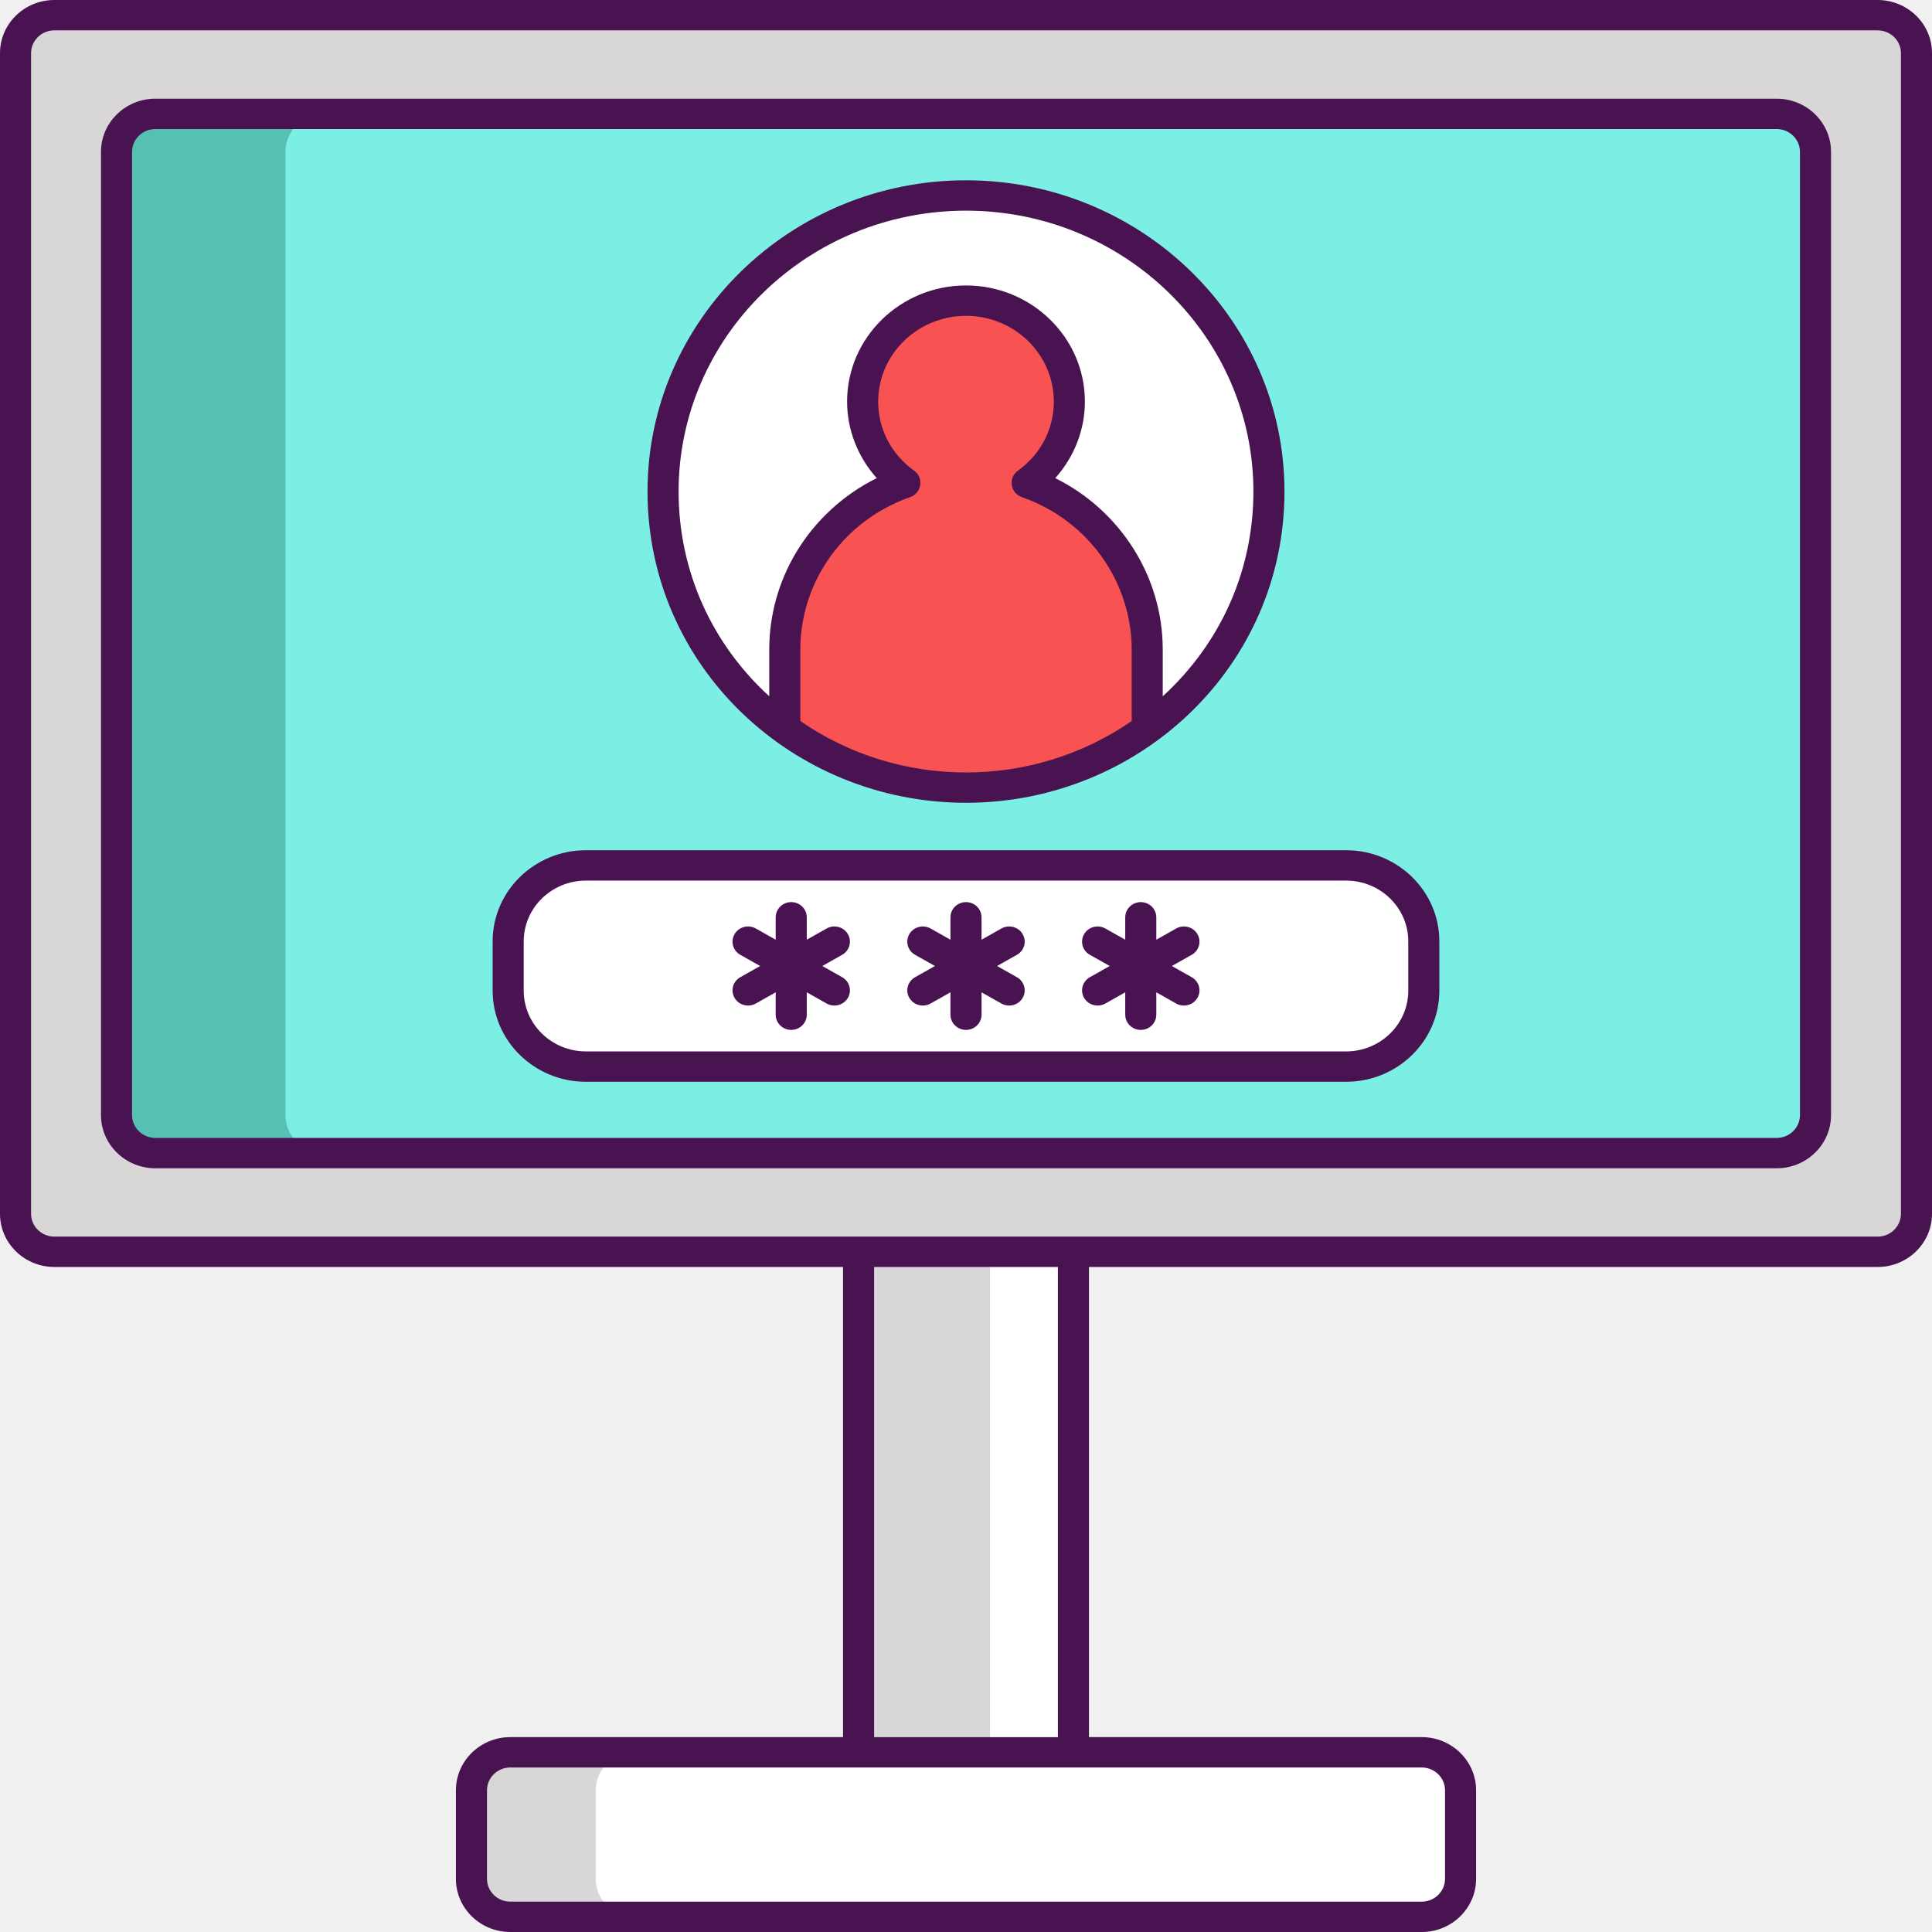
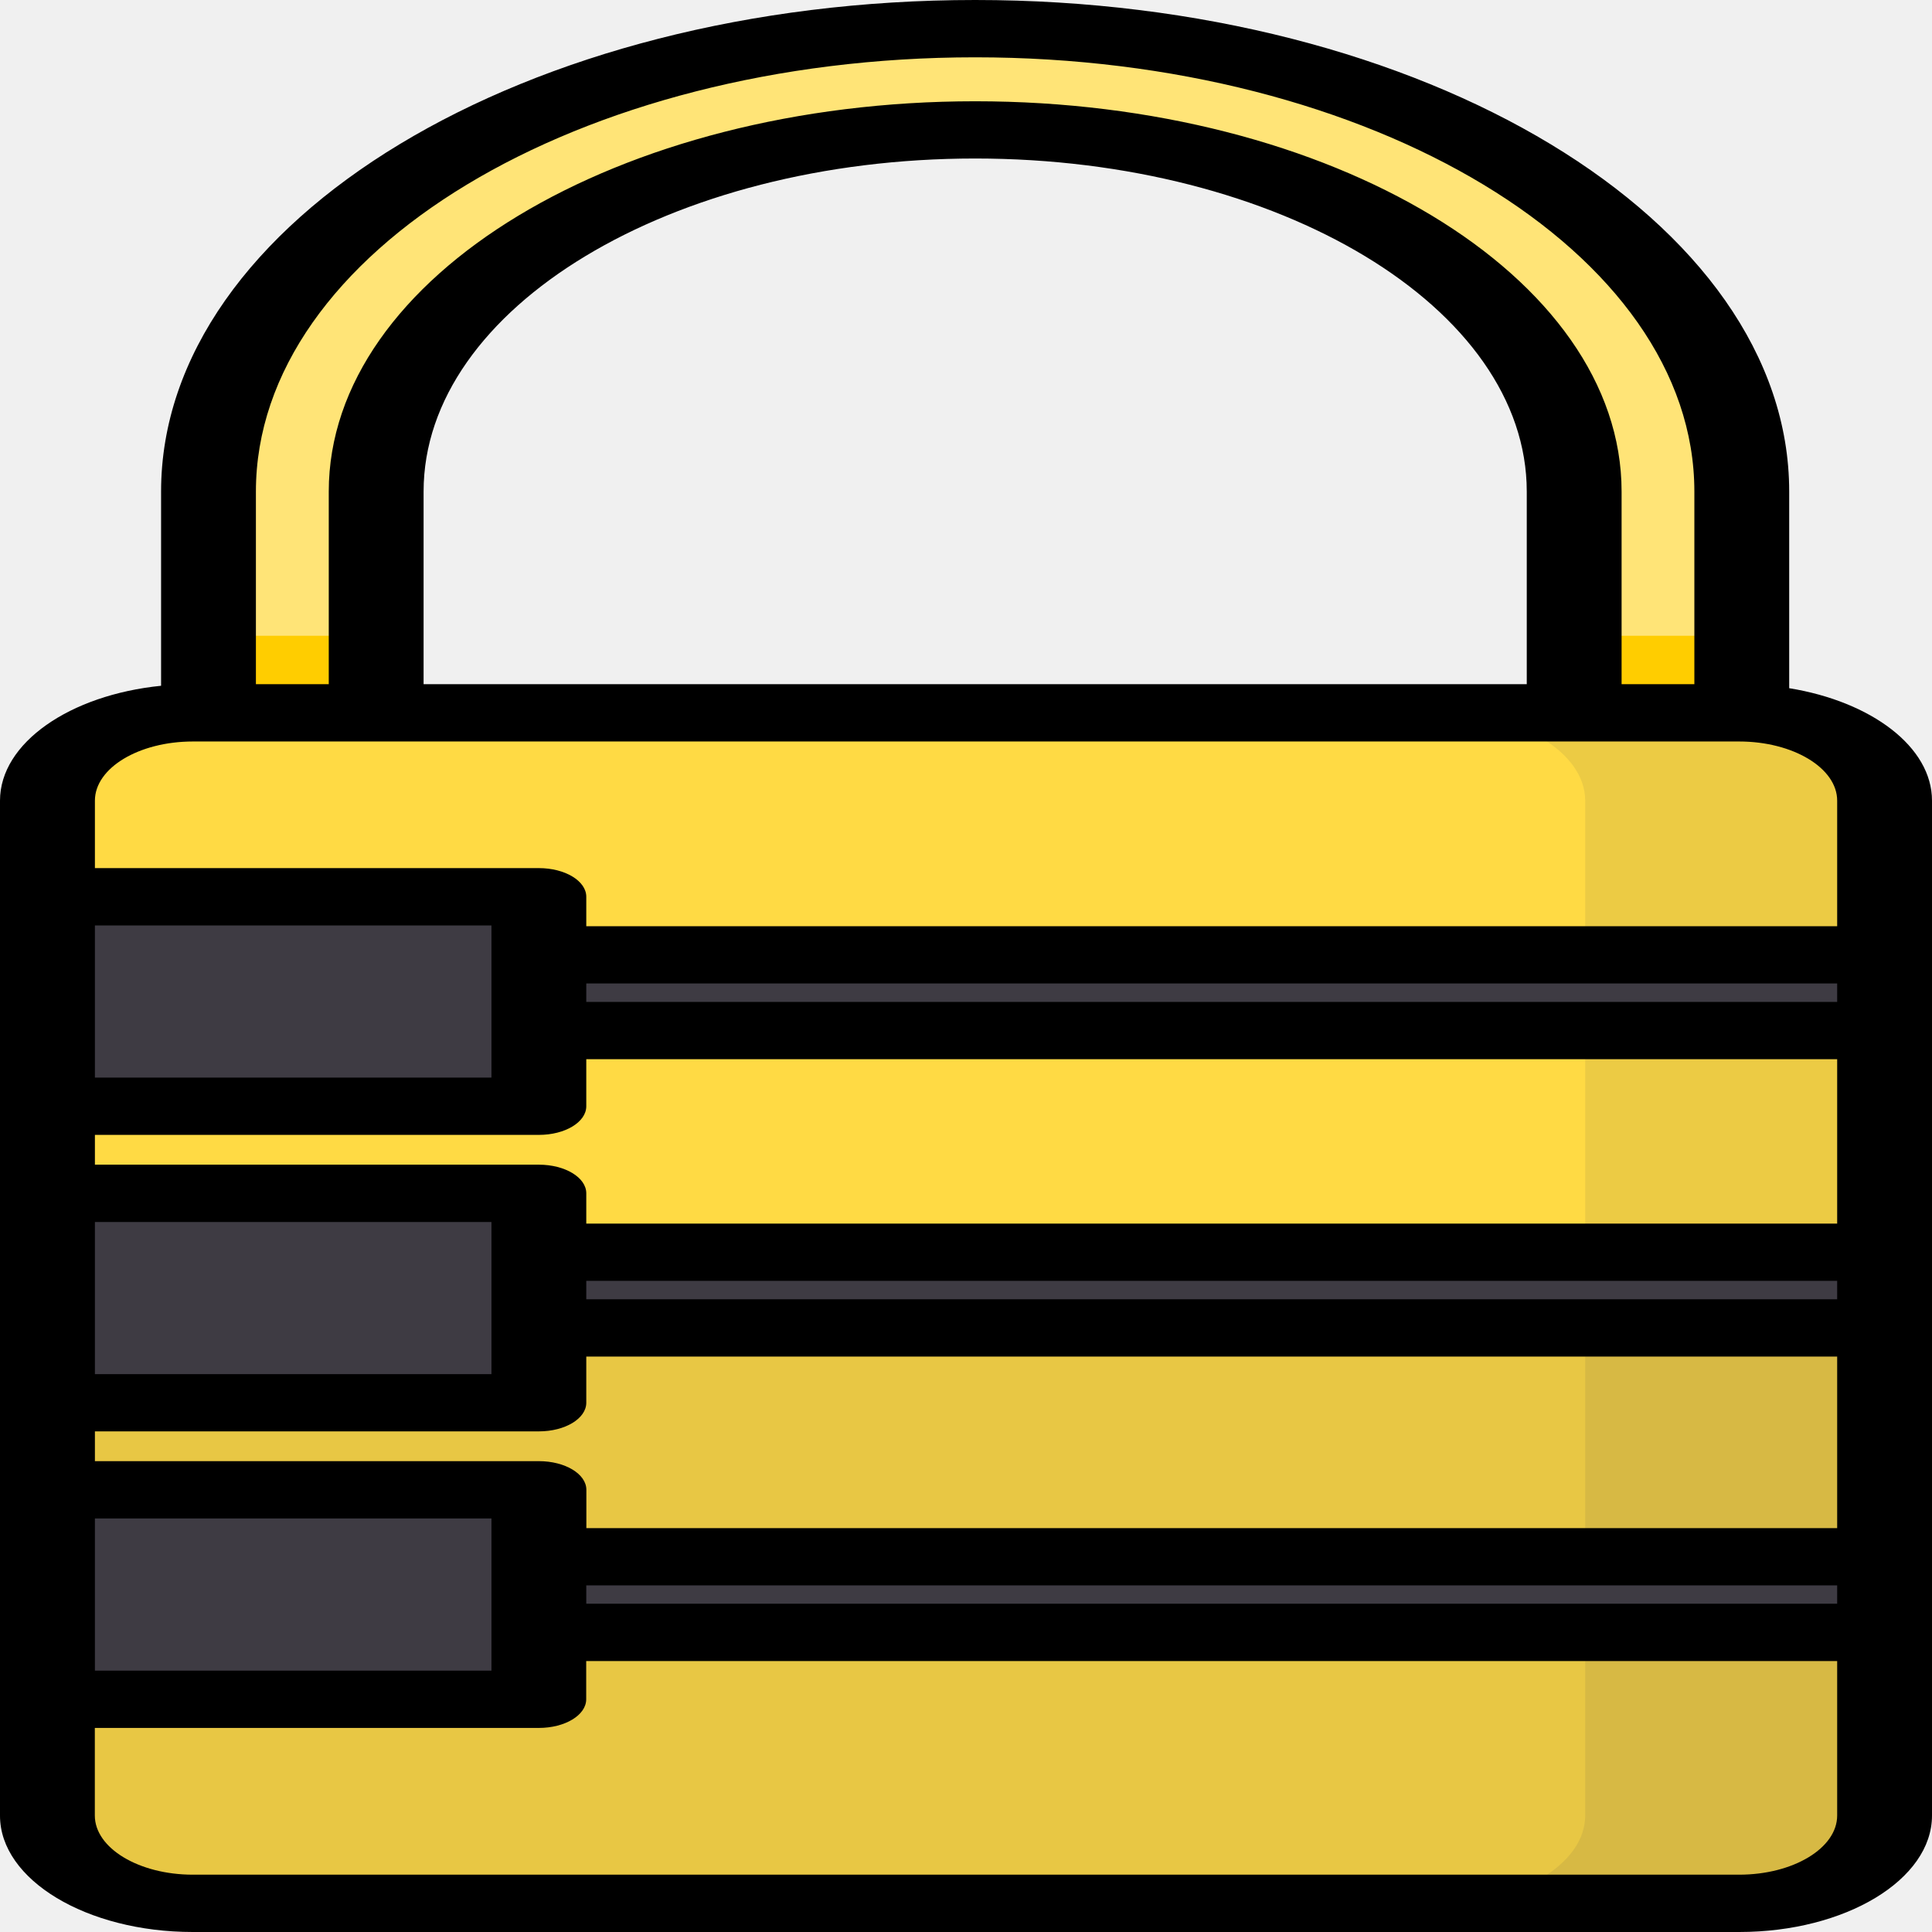
<svg xmlns="http://www.w3.org/2000/svg" version="1.1" id="Layer_1" x="0px" y="0px" viewBox="0 0 24 24" xml:space="preserve" width="24" height="24">
-   <defs id="defs45" />
-   <style type="text/css" id="style2">
- 	.st0{fill:#D8D6D7;}
- 	.st1{fill:#56C1B3;}
- 	.st2{fill:#7BEFE4;}
- 	.st3{fill:#FFFFFF;}
- 	.st4{fill:#F85252;}
- 	.st5{fill:#491352;}
- </style>
-   <g id="g40" transform="matrix(0.09649405,0,0,0.09430292,-0.3512383,-0.07072719)">
-     <path class="st0" d="M 245.36,2.75 H 10.64 c -2.761,0 -5,2.239 -5,5 v 152.897 c 0,2.761 2.239,5 5,5 h 234.72 c 2.761,0 5,-2.239 5,-5 V 7.75 c 0,-2.761 -2.239,-5 -5,-5 z" id="path4" />
-     <path class="st1" d="M 232.36,16 H 23.64 c -2.76,0 -5,2.24 -5,5 v 126.9 c 0,2.76 2.24,5 5,5 h 208.72 c 2.76,0 5,-2.24 5,-5 V 21 c 0,-2.76 -2.24,-5 -5,-5 z" id="path6" />
-     <path class="st2" d="M 232.36,15.75 H 45.39 c -2.761,0 -5,2.239 -5,5 v 126.9 c 0,2.761 2.239,5 5,5 h 186.97 c 2.761,0 5,-2.239 5,-5 V 20.75 c 0,-2.761 -2.239,-5 -5,-5 z" id="path8" />
-     <rect x="114.17" y="165.65" class="st0" width="27.66" height="65.93" id="rect10" />
-     <rect x="131.09" y="165.65" class="st3" width="10.74" height="65.93" id="rect12" />
-     <path class="st0" d="m 191.67,236.58 v 11.67 c 0,2.76 -2.24,5 -5,5 H 69.33 c -2.76,0 -5,-2.24 -5,-5 v -11.67 c 0,-2.76 2.24,-5 5,-5 h 117.34 c 2.76,0 5,2.24 5,5 z" id="path14" />
-     <path class="st3" d="m 191.67,236.58 v 11.67 c 0,2.76 -2.24,5 -5,5 H 85.33 c -2.76,0 -5,-2.24 -5,-5 v -11.67 c 0,-2.76 2.24,-5 5,-5 h 101.34 c 2.76,0 5,2.24 5,5 z" id="path16" />
-     <path class="st3" d="m 167,65.5 c 0,12.79 -6.157,24.144 -15.672,31.252 -6.498,4.866 -14.577,7.748 -23.328,7.748 -8.751,0 -16.829,-2.882 -23.328,-7.748 C 95.157,89.644 89,78.29 89,65.5 c 0,-21.54 17.46,-39 39,-39 21.54,0 39,17.46 39,39 z" id="path18" />
-     <path class="st4" d="m 151.328,86.307 v 10.445 c -6.498,4.866 -14.577,7.748 -23.328,7.748 -8.751,0 -16.829,-2.882 -23.328,-7.748 V 86.307 c 0,-4.174 1.116,-8.193 3.13,-11.674 2.015,-3.492 4.938,-6.457 8.554,-8.544 1.219,-0.703 2.479,-1.271 3.771,-1.736 -3.285,-2.417 -5.434,-6.302 -5.434,-10.703 0,-7.346 5.961,-13.296 13.306,-13.296 7.345,0 13.306,5.951 13.306,13.296 0,4.401 -2.149,8.286 -5.434,10.703 1.291,0.465 2.552,1.033 3.771,1.736 7.233,4.163 11.686,11.87 11.686,20.218 z" id="path20" />
-     <path class="st3" d="M 176.937,141.25 H 79.062 c -5.523,0 -10,-4.477 -10,-10 v -6.5 c 0,-5.523 4.477,-10 10,-10 h 97.875 c 5.523,0 10,4.477 10,10 v 6.5 c 0,5.523 -4.477,10 -10,10 z" id="path22" />
-     <g id="g38">
-       <path class="st5" d="M 245.36,0.75 H 10.64 c -3.859,0 -7,3.14 -7,7 v 152.896 c 0,3.86 3.141,7 7,7 h 101.53 v 61.932 H 69.333 c -3.859,0 -7,3.14 -7,7 v 11.671 c 0,3.86 3.141,7 7,7 h 117.334 c 3.859,0 7,-3.14 7,-7 v -11.671 c 0,-3.86 -3.141,-7 -7,-7 H 143.83 v -61.932 h 101.53 c 3.859,0 7,-3.14 7,-7 V 7.75 c 0,-3.86 -3.14,-7 -7,-7 z m -58.693,232.829 c 1.654,0 3,1.345 3,3 v 11.671 c 0,1.654 -1.346,3 -3,3 H 69.333 c -1.654,0 -3,-1.346 -3,-3 v -11.671 c 0,-1.654 1.346,-3 3,-3 h 44.822 c 0.005,0 0.01,0.001 0.015,0.001 h 27.66 c 0.005,0 0.01,-0.001 0.015,-0.001 z m -70.497,-4 v -61.932 h 23.66 v 61.932 z m 132.19,-68.933 c 0,1.654 -1.346,3 -3,3 H 10.64 c -1.654,0 -3,-1.346 -3,-3 V 7.75 c 0,-1.654 1.346,-3 3,-3 h 234.72 c 1.654,0 3,1.346 3,3 z" id="path24" />
-       <path class="st5" d="M 232.36,13.75 H 23.641 c -3.859,0 -7,3.14 -7,7 v 126.896 c 0,3.86 3.141,7 7,7 h 208.72 c 3.859,0 7,-3.14 7,-7 V 20.75 c -10e-4,-3.86 -3.141,-7 -7.001,-7 z m 3.001,133.896 h -10e-4 c 0,1.654 -1.346,3 -3,3 H 23.641 c -1.654,0 -3,-1.346 -3,-3 V 20.75 c 0,-1.654 1.346,-3 3,-3 h 208.72 c 1.654,0 3,1.346 3,3 z" id="path26" />
-       <path class="st5" d="m 128,106.5 c 22.251,0 41,-17.899 41,-41 0,-22.607 -18.393,-41 -41,-41 -22.607,0 -41,18.393 -41,41 0,23.098 18.746,41 41,41 z m 21.33,-10.773 c -12.771,9.056 -29.938,9.026 -42.658,-0.001 v -9.418 c 0,-3.747 0.989,-7.437 2.863,-10.675 2.417,-4.19 6.297,-7.607 11.27,-9.397 1.503,-0.54 1.797,-2.545 0.509,-3.493 -2.937,-2.16 -4.62,-5.474 -4.62,-9.092 0,-6.229 5.072,-11.296 11.307,-11.296 6.235,0 11.307,5.067 11.307,11.296 0,3.618 -1.684,6.932 -4.62,9.092 -1.286,0.946 -0.996,2.952 0.509,3.493 8.796,3.168 14.133,11.41 14.133,20.072 z M 128,28.5 c 20.402,0 37,16.598 37,37 0,10.38 -4.21,19.999 -11.672,26.97 v -6.163 c 0,-9.73 -5.59,-18.398 -13.84,-22.574 2.43,-2.768 3.818,-6.357 3.818,-10.083 0,-8.435 -6.866,-15.296 -15.307,-15.296 -8.441,0 -15.307,6.862 -15.307,15.296 0,3.725 1.389,7.314 3.818,10.083 -4.234,2.138 -7.952,5.585 -10.44,9.898 -2.224,3.844 -3.399,8.227 -3.399,12.676 v 6.162 C 95.21,85.5 91,75.881 91,65.5 c 0,-20.402 16.598,-37 37,-37 z" id="path28" />
-       <path class="st5" d="M 176.937,112.75 H 79.062 c -6.617,0 -12,5.383 -12,12 v 6.5 c 0,6.617 5.383,12 12,12 h 97.875 c 6.617,0 12,-5.383 12,-12 v -6.5 c 0,-6.617 -5.382,-12 -12,-12 z m 8,18.5 c 0,4.411 -3.589,8 -8,8 H 79.062 c -4.411,0 -8,-3.589 -8,-8 v -6.5 c 0,-4.411 3.589,-8 8,-8 h 97.875 c 4.411,0 8,3.589 8,8 z" id="path30" />
-       <path class="st5" d="m 112.789,123.792 c -0.554,-0.957 -1.777,-1.287 -2.732,-0.732 l -2.557,1.476 v -2.952 c 0,-1.104 -0.896,-2 -2,-2 -1.104,0 -2,0.896 -2,2 v 2.952 l -2.557,-1.476 c -0.96,-0.555 -2.18,-0.225 -2.732,0.732 -0.552,0.957 -0.225,2.18 0.732,2.732 l 2.557,1.476 -2.557,1.477 c -0.957,0.552 -1.284,1.775 -0.732,2.732 0.555,0.959 1.781,1.283 2.732,0.732 l 2.557,-1.476 v 2.952 c 0,1.104 0.896,2 2,2 1.104,0 2,-0.896 2,-2 v -2.952 l 2.557,1.476 c 0.958,0.553 2.179,0.225 2.732,-0.732 0.552,-0.957 0.225,-2.18 -0.732,-2.732 L 109.5,128 l 2.557,-1.477 c 0.957,-0.552 1.284,-1.775 0.732,-2.731 z" id="path32" />
-       <path class="st5" d="m 135.289,123.792 c -0.554,-0.957 -1.777,-1.287 -2.732,-0.732 L 130,124.536 v -2.952 c 0,-1.104 -0.896,-2 -2,-2 -1.104,0 -2,0.896 -2,2 v 2.952 l -2.557,-1.476 c -0.96,-0.555 -2.18,-0.225 -2.732,0.732 -0.552,0.957 -0.225,2.18 0.732,2.732 L 124,128 l -2.557,1.477 c -0.957,0.552 -1.284,1.775 -0.732,2.732 0.555,0.959 1.781,1.283 2.732,0.732 L 126,131.465 v 2.952 c 0,1.104 0.896,2 2,2 1.104,0 2,-0.896 2,-2 v -2.952 l 2.557,1.476 c 0.958,0.553 2.179,0.225 2.732,-0.732 0.552,-0.957 0.225,-2.18 -0.732,-2.732 L 132,128 l 2.557,-1.477 c 0.957,-0.552 1.284,-1.775 0.732,-2.731 z" id="path34" />
-       <path class="st5" d="m 157.789,123.792 c -0.553,-0.957 -1.777,-1.287 -2.732,-0.732 l -2.557,1.476 v -2.952 c 0,-1.104 -0.896,-2 -2,-2 -1.104,0 -2,0.896 -2,2 v 2.952 l -2.557,-1.476 c -0.961,-0.555 -2.18,-0.225 -2.732,0.732 -0.552,0.957 -0.225,2.18 0.732,2.732 l 2.557,1.476 -2.557,1.477 c -0.957,0.552 -1.284,1.775 -0.732,2.732 0.555,0.959 1.781,1.283 2.732,0.732 l 2.557,-1.476 v 2.952 c 0,1.104 0.896,2 2,2 1.104,0 2,-0.896 2,-2 v -2.952 l 2.557,1.476 c 0.958,0.553 2.179,0.225 2.732,-0.732 0.552,-0.957 0.225,-2.18 -0.732,-2.732 L 154.5,128 l 2.557,-1.477 c 0.957,-0.552 1.284,-1.775 0.732,-2.731 z" id="path36" />
-     </g>
+   <defs id="defs67" />
+   <path style="fill:#ffe477;stroke-width:0.06" d="M 21.637,9.804 V 6.106 c 0,-3.171 -4.272,-5.75 -9.523,-5.75 -5.251,0 -9.523,2.58 -9.523,5.75 v 3.698 h 2.083 V 6.106 c 0,-2.477 3.338,-4.493 7.441,-4.493 4.103,0 7.441,2.015 7.441,4.493 v 3.698 z" id="path2" />
+   <path style="fill:#ffda44;stroke-width:0.06" d="M 21.604,23.644 H 2.396 c -0.994,0 -1.807,-0.491 -1.807,-1.091 V 9.946 c 0,-0.6 0.813,-1.091 1.807,-1.091 H 21.604 c 0.994,0 1.807,0.491 1.807,1.091 V 22.553 c -7.7e-5,0.6 -0.813,1.091 -1.807,1.091 z" id="path4" />
+   <g id="g18" transform="matrix(0.07763498,0,0,0.04687509,-7.874516,0)">
+     <rect x="109.022" y="236.501" style="fill:#3e3b43" width="78.631" height="55.502" id="rect6" />
+     <rect x="187.653" y="254.22" style="fill:#3e3b43" width="215.33" height="20.058" id="rect8" />
+     <rect x="187.653" y="332.912" style="fill:#3e3b43" width="215.33" height="20.058" id="rect10" />
+     <rect x="187.653" y="412.545" style="fill:#3e3b43" width="215.33" height="20.058" id="rect12" />
+     <rect x="109.022" y="315.192" style="fill:#3e3b43" width="78.631" height="55.502" id="rect14" />
+     <rect x="109.022" y="394.825" style="fill:#3e3b43" width="78.631" height="55.502" id="rect16" />
  </g>
+   <g style="opacity:0.12" id="g22" transform="matrix(0.07763498,0,0,0.04687509,-7.874516,0)">
+     <path style="fill:#3e3b43" d="m 109.021,346.656 v 134.478 c 0,12.802 10.474,23.276 23.276,23.276 h 247.409 c 12.802,0 23.276,-10.474 23.276,-23.276 V 346.656 Z" id="path20" />
+   </g>
+   <g id="g28" transform="matrix(0.07763498,0,0,0.04687509,-7.874516,0)">
+     <rect x="134.797" y="168.485" style="fill:#ffcd00" width="26.826" height="20.422" id="rect24" />
+     <rect x="353.305" y="168.485" style="fill:#ffcd00" width="26.826" height="20.422" id="rect26" />
+   </g>
+   <path style="opacity:0.1;fill:#3e3b43;stroke-width:0.06;enable-background:new" d="m 21.499,8.855 h -3.614 c 0.994,0 1.807,0.491 1.807,1.091 v 1.971 0.94 2.748 0.644 0.296 2.793 0.94 2.275 c 0,0.075 -0.013,0.148 -0.037,0.219 -0.006,0.018 -0.013,0.035 -0.02,0.053 -0.03,0.07 -0.071,0.137 -0.122,0.2 -0.038,0.048 -0.082,0.093 -0.131,0.137 -0.049,0.044 -0.103,0.085 -0.161,0.124 -0.078,0.052 -0.164,0.099 -0.257,0.141 -0.106,0.048 -0.22,0.088 -0.341,0.121 -0.02,0.005 -0.04,0.011 -0.06,0.016 -0.21,0.052 -0.439,0.081 -0.678,0.081 h 3.614 c 0.24,0 0.469,-0.029 0.678,-0.081 0.02,-0.005 0.04,-0.01 0.06,-0.016 0.121,-0.033 0.236,-0.074 0.341,-0.121 0.093,-0.042 0.179,-0.089 0.257,-0.141 0.058,-0.039 0.112,-0.08 0.161,-0.124 0.049,-0.044 0.093,-0.089 0.131,-0.137 0.051,-0.064 0.092,-0.131 0.122,-0.2 0.007,-0.017 0.014,-0.035 0.02,-0.053 0.024,-0.071 0.037,-0.144 0.037,-0.219 V 20.278 19.338 16.546 16.25 15.605 12.857 11.917 9.946 c 0,-0.6 -0.813,-1.091 -1.807,-1.091 z" id="path30" />
+   <path d="M 22.226,8.549 V 6.106 C 22.226,2.739 17.69,0 12.114,0 6.537,0 2.001,2.739 2.001,6.106 V 8.519 C 0.867,8.633 0,9.229 0,9.946 v 1.195 2.602 1.082 2.602 1.082 2.602 1.444 C 0,23.351 1.075,24 2.396,24 H 21.604 C 22.925,24 24,23.351 24,22.553 V 20.278 19.338 16.496 15.556 12.802 11.862 9.946 C 24,9.278 23.247,8.715 22.226,8.549 Z M 22.822,19.922 H 7.283 V 19.694 H 22.822 Z M 1.179,11.496 h 4.926 v 0.366 0.94 0.584 H 1.179 c 0,0 0,-1.89 0,-1.89 z M 22.822,12.446 H 7.283 v -0.229 H 22.822 Z M 6.694,14.098 c 0.326,0 0.589,-0.159 0.589,-0.356 V 13.158 H 22.822 v 2.042 H 7.283 v -0.376 c 0,-0.197 -0.264,-0.356 -0.589,-0.356 H 1.179 V 14.098 Z M 22.822,16.14 H 7.283 V 15.911 H 22.822 Z M 1.179,15.18 h 4.926 v 0.376 0.94 0.574 H 1.179 c 0,-4.6e-5 0,-1.89 0,-1.89 z m 0,3.683 h 4.926 v 0.475 0.94 0.475 H 1.179 c 0,0 0,-1.89 0,-1.89 z m 6.105,0.119 v -0.475 c 0,-0.197 -0.264,-0.356 -0.589,-0.356 H 1.179 v -0.37 h 5.515 c 0.326,0 0.589,-0.159 0.589,-0.356 V 16.852 H 22.822 v 2.131 H 7.283 Z M 12.114,0.712 c 4.926,0 8.934,2.42 8.934,5.394 V 8.499 H 20.144 V 6.106 c 0,-2.673 -3.602,-4.848 -8.03,-4.848 -4.428,0 -8.03,2.175 -8.03,4.848 V 8.499 H 3.179 V 6.106 c 0,-2.974 4.008,-5.394 8.934,-5.394 z M 5.262,8.499 V 6.106 c 0,-2.281 3.074,-4.137 6.852,-4.137 3.778,0 6.852,1.856 6.852,4.137 V 8.499 Z M 2.396,9.211 H 21.604 c 0.671,0 1.218,0.33 1.218,0.735 V 11.506 H 7.283 v -0.366 c 0,-0.197 -0.264,-0.356 -0.589,-0.356 H 1.179 V 9.946 c 0,-0.406 0.546,-0.735 1.218,-0.735 z M 21.604,23.288 H 2.396 c -0.671,0 -1.218,-0.33 -1.218,-0.735 v -1.088 h 5.515 c 0.326,0 0.589,-0.159 0.589,-0.356 V 20.634 H 22.822 V 22.553 c 0,0.405 -0.546,0.735 -1.218,0.735 z" id="path32" style="stroke-width:0.06" />
+   <g id="g34" transform="matrix(0.07763498,0,0,0.04687509,-7.874516,0)">
+ </g>
+   <g id="g36" transform="matrix(0.07763498,0,0,0.04687509,-7.874516,0)">
+ </g>
+   <g id="g38" transform="matrix(0.07763498,0,0,0.04687509,-7.874516,0)">
+ </g>
+   <g id="g40" transform="matrix(0.07763498,0,0,0.04687509,-7.874516,0)">
+ </g>
+   <g id="g42" transform="matrix(0.07763498,0,0,0.04687509,-7.874516,0)">
+ </g>
+   <g id="g44" transform="matrix(0.07763498,0,0,0.04687509,-7.874516,0)">
+ </g>
+   <g id="g46" transform="matrix(0.07763498,0,0,0.04687509,-7.874516,0)">
+ </g>
+   <g id="g48" transform="matrix(0.07763498,0,0,0.04687509,-7.874516,0)">
+ </g>
+   <g id="g50" transform="matrix(0.07763498,0,0,0.04687509,-7.874516,0)">
+ </g>
+   <g id="g52" transform="matrix(0.07763498,0,0,0.04687509,-7.874516,0)">
+ </g>
+   <g id="g54" transform="matrix(0.07763498,0,0,0.04687509,-7.874516,0)">
+ </g>
+   <g id="g56" transform="matrix(0.07763498,0,0,0.04687509,-7.874516,0)">
+ </g>
+   <g id="g58" transform="matrix(0.07763498,0,0,0.04687509,-7.874516,0)">
+ </g>
+   <g id="g60" transform="matrix(0.07763498,0,0,0.04687509,-7.874516,0)">
+ </g>
+   <g id="g62" transform="matrix(0.07763498,0,0,0.04687509,-7.874516,0)">
+ </g>
</svg>
